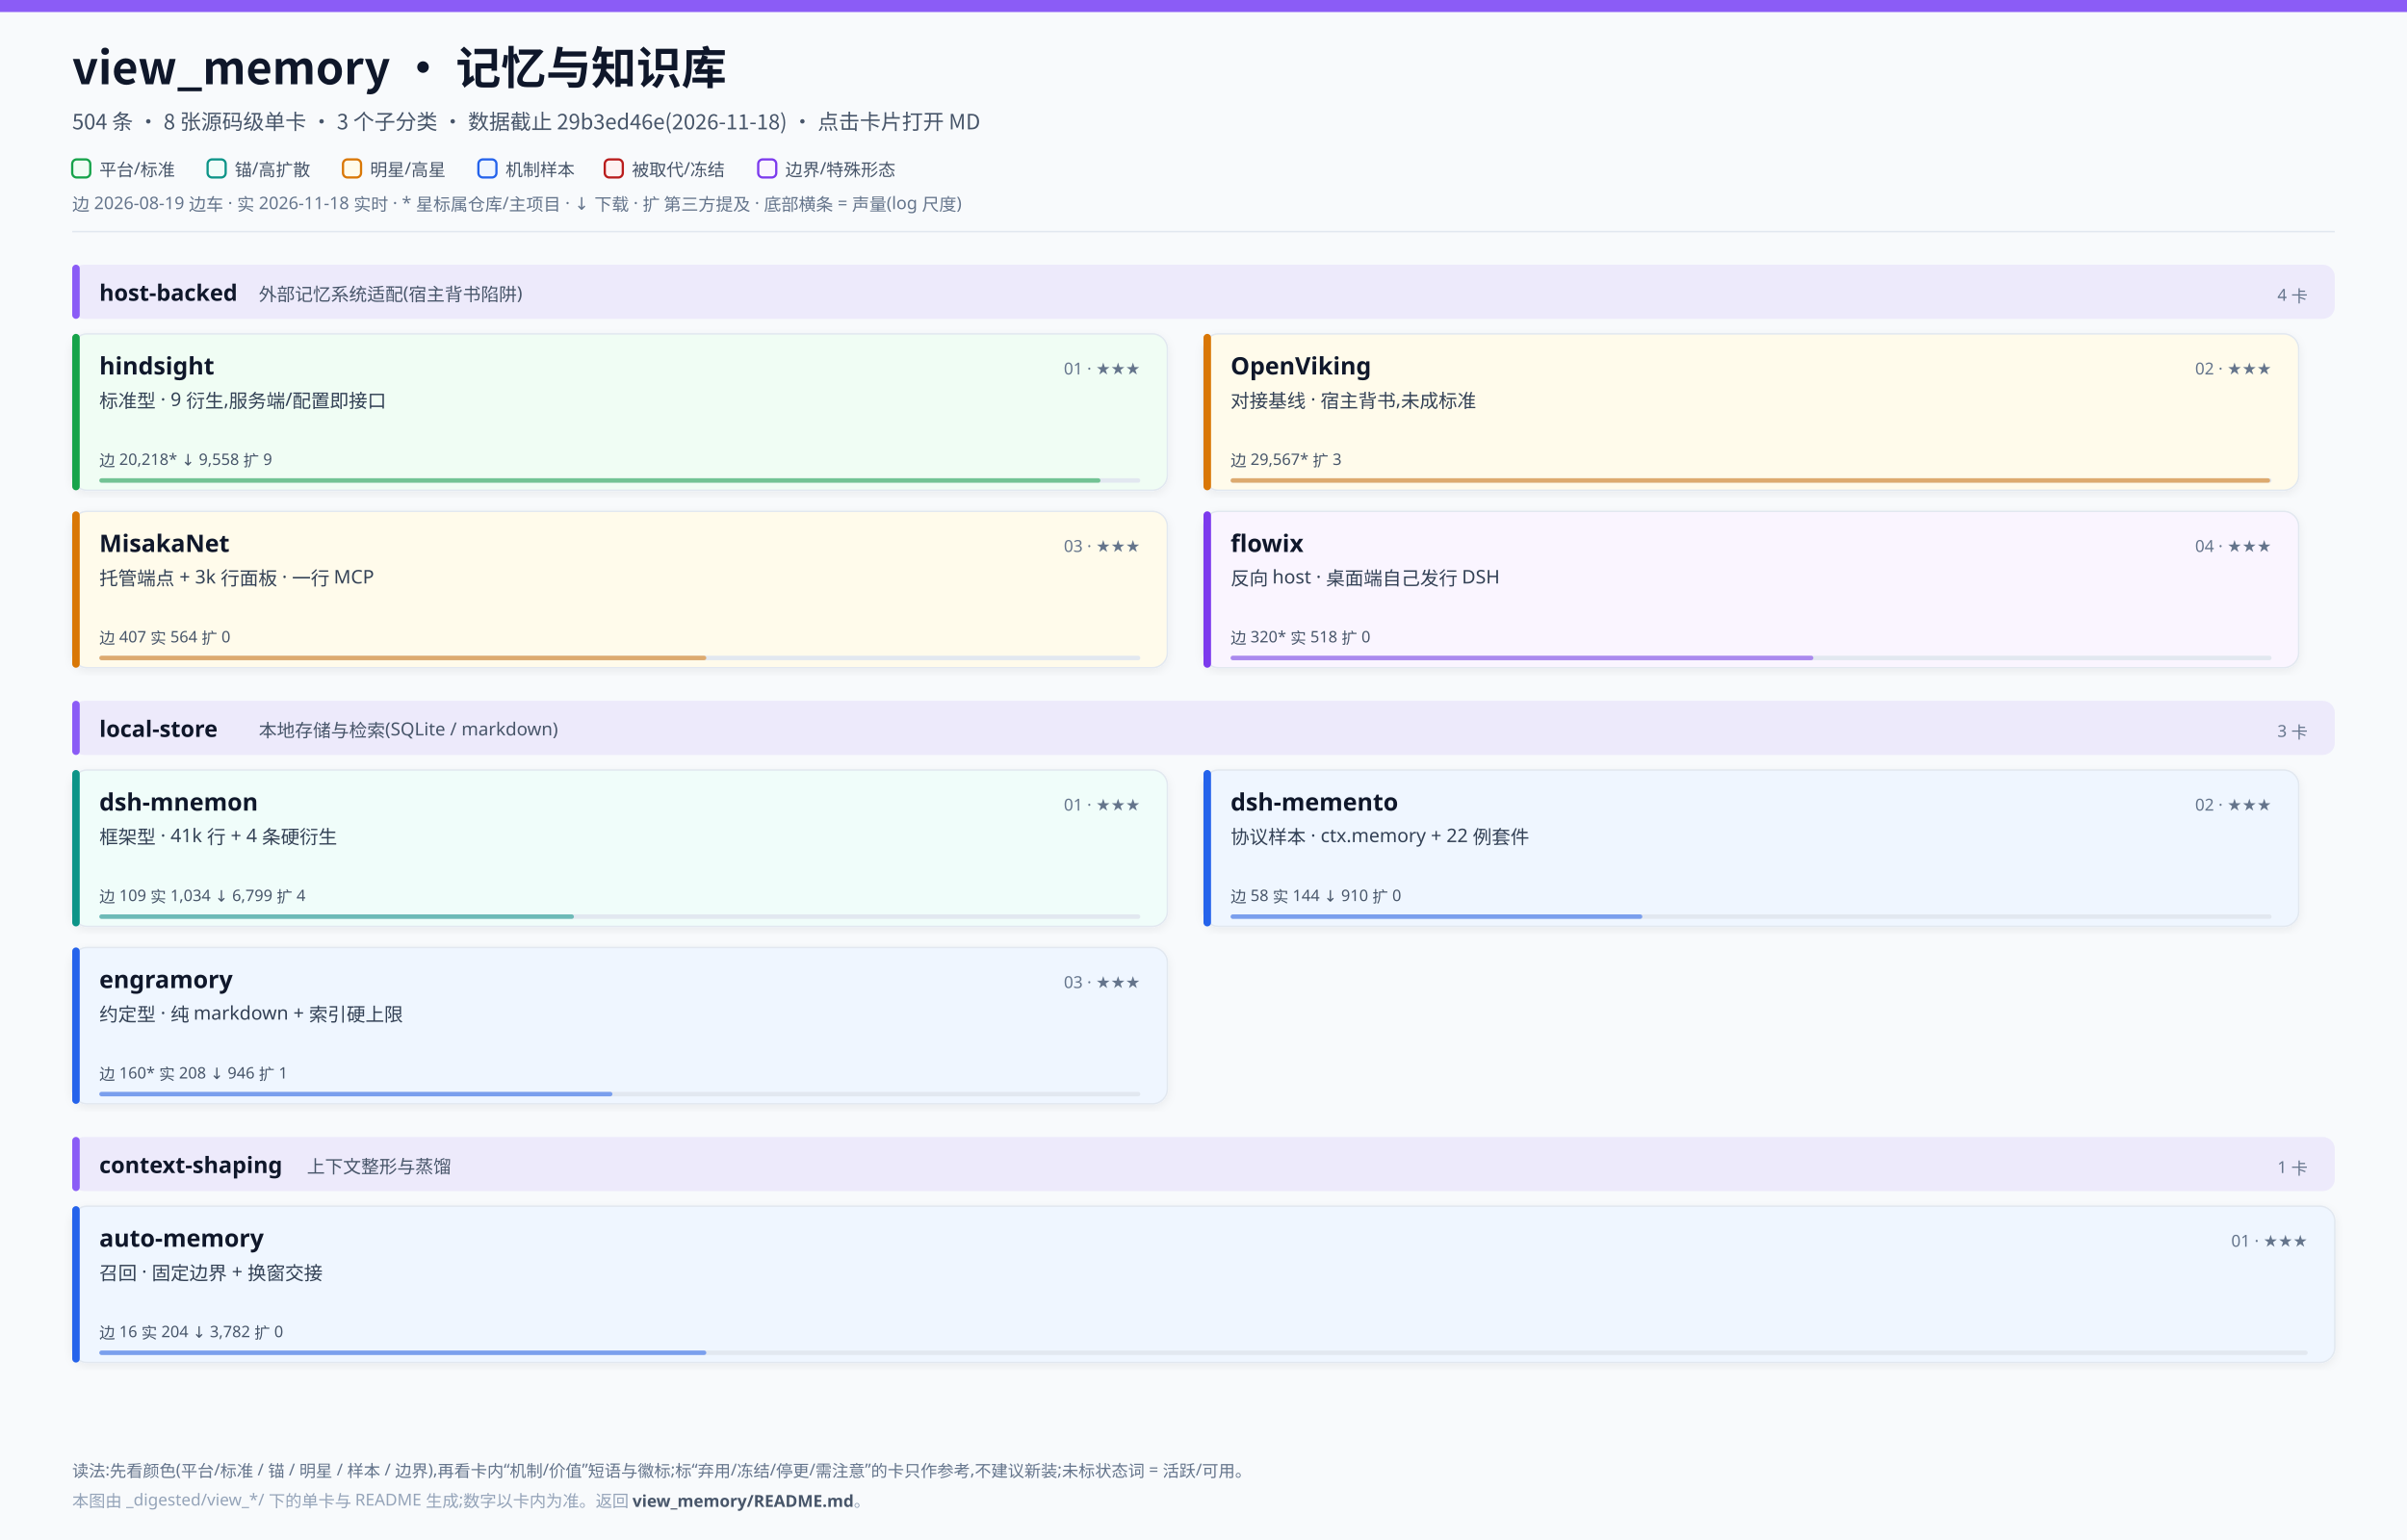
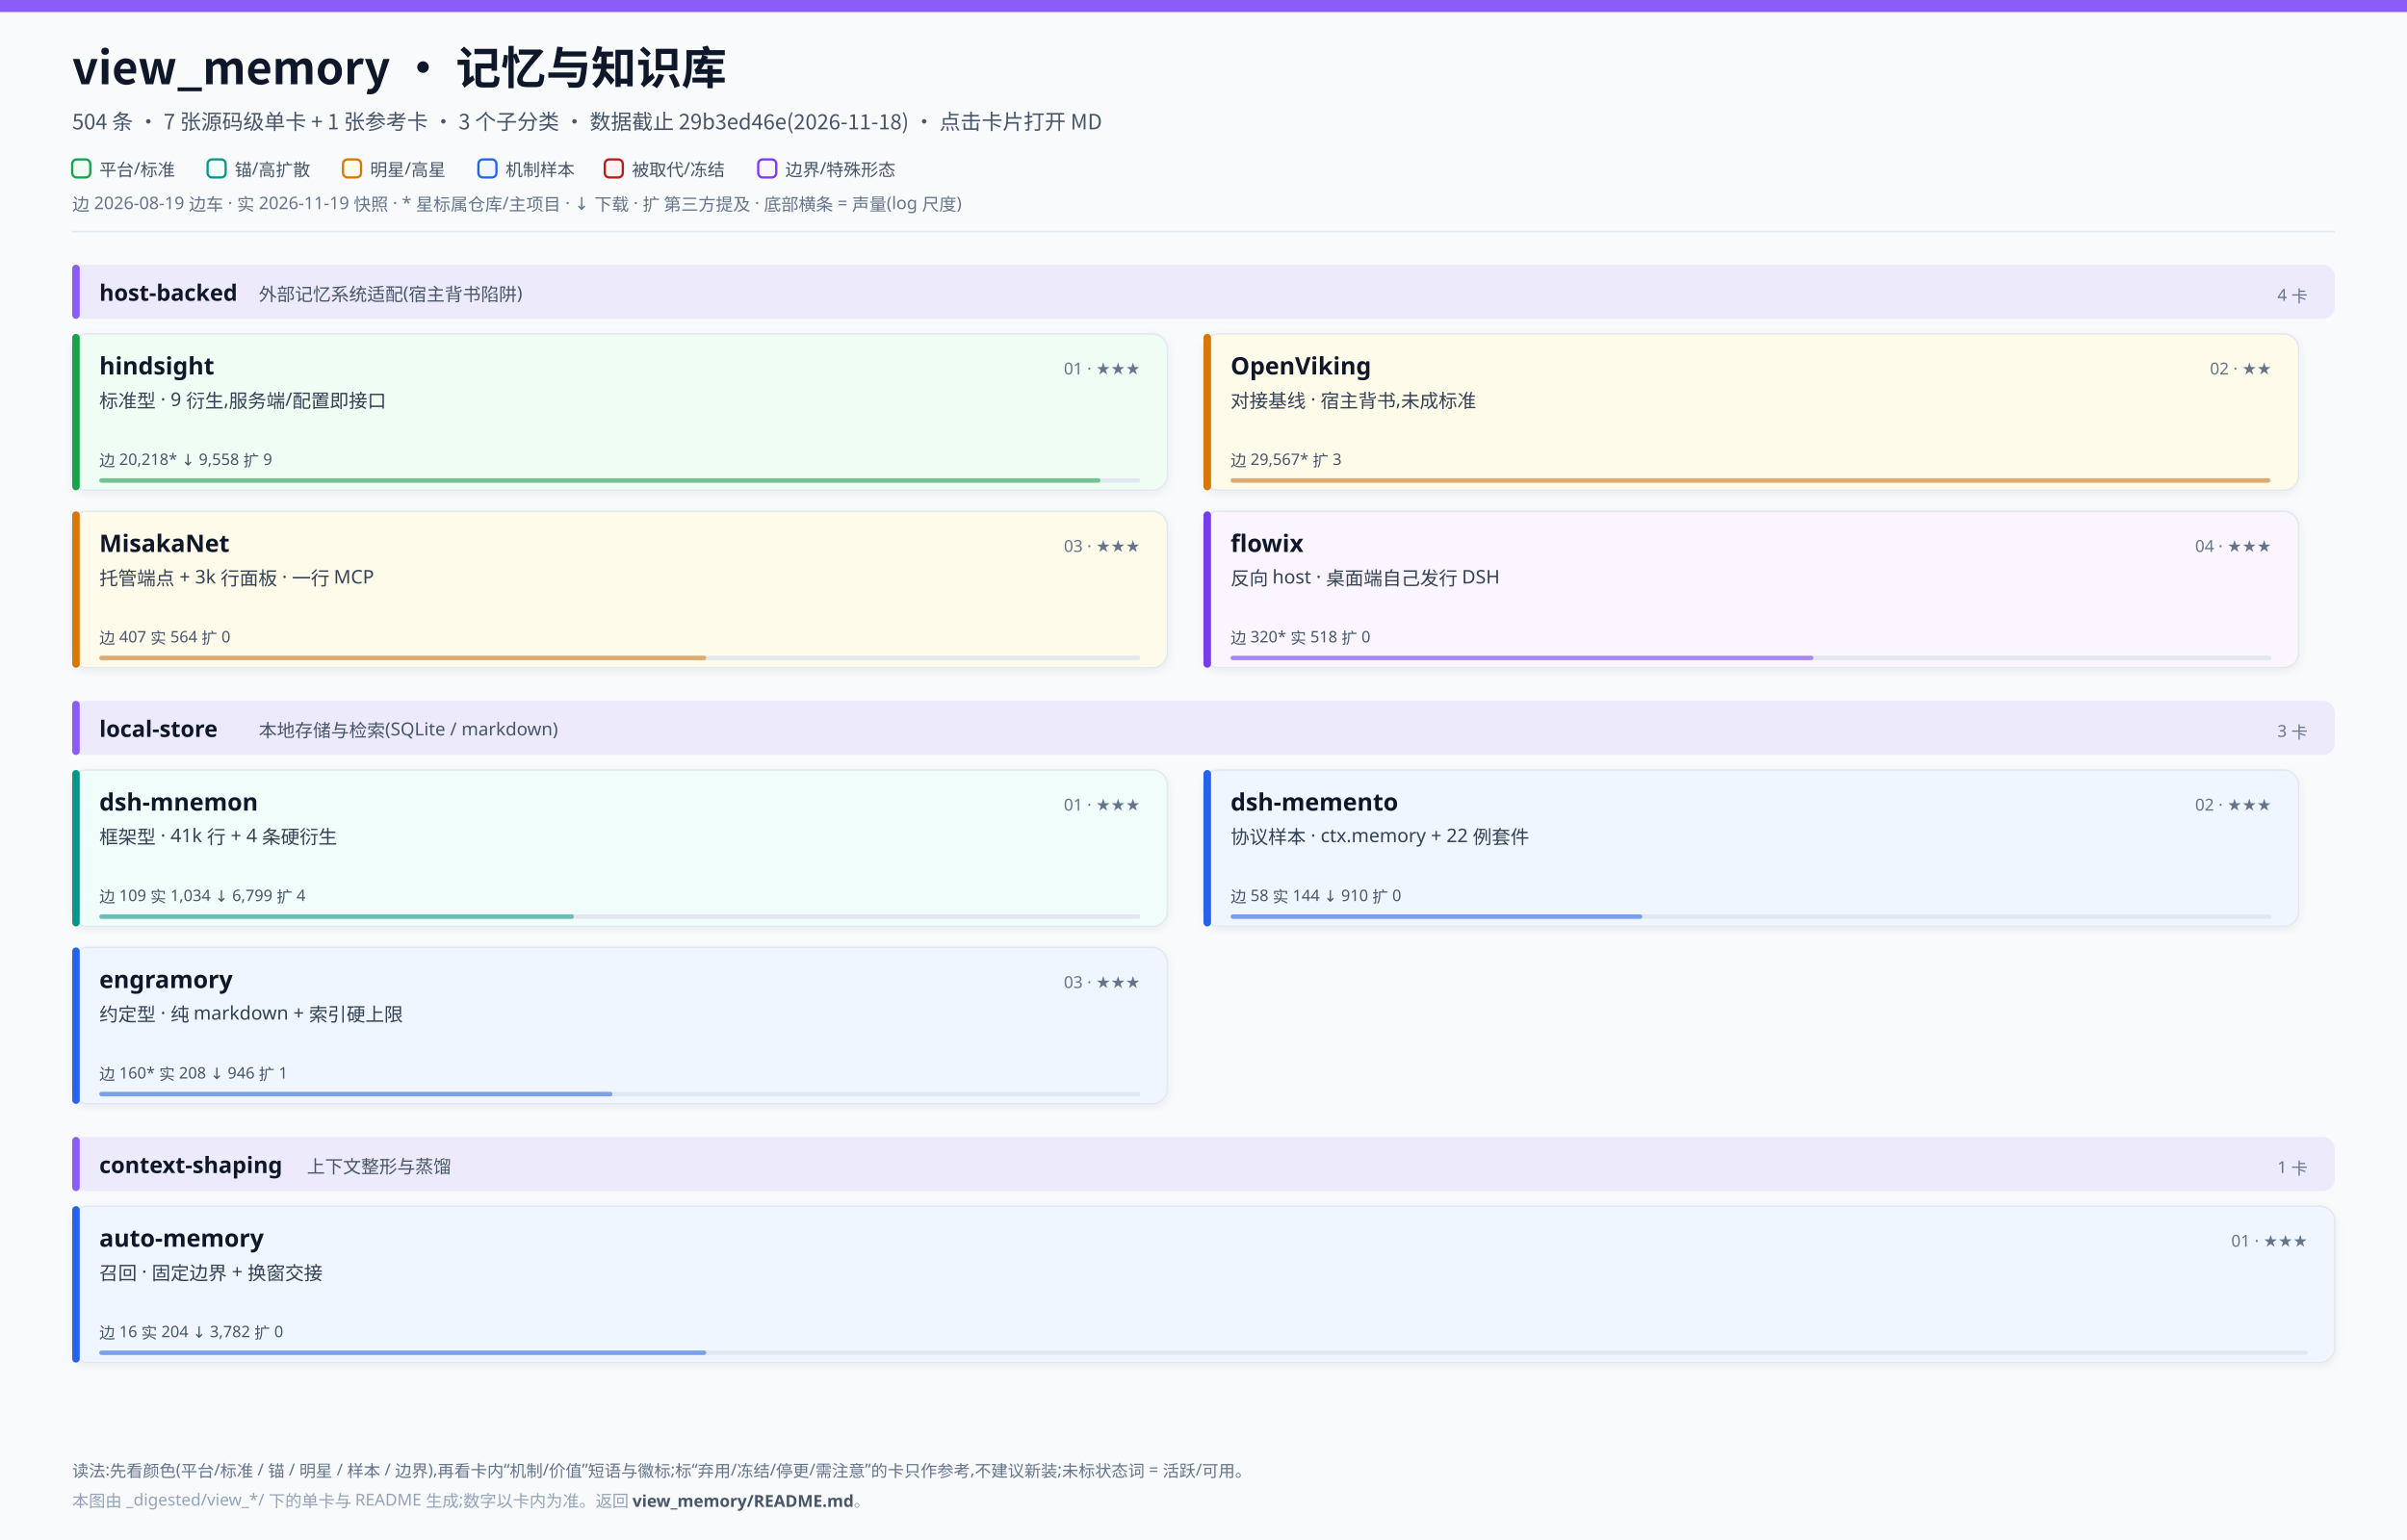
<svg xmlns="http://www.w3.org/2000/svg" xmlns:xlink="http://www.w3.org/1999/xlink" width="1600" height="1024" viewBox="0 0 1600 1024" role="img" aria-labelledby="t d">
  <defs>
    <filter id="shadow" x="-5%" y="-5%" width="110%" height="110%">
      <feDropShadow dx="0" dy="2" stdDeviation="3" flood-color="#0f172a" flood-opacity="0.06" />
    </filter>
  </defs>
  <rect width="1600" height="1024" fill="#f8fafc" />
  <rect x="0" y="0" width="1600" height="8" fill="#8b5cf6" />
  <a xlink:href="README.md" href="README.md">
    <text x="48" y="56" font-family="'PingFang SC','Noto Sans CJK SC','Microsoft YaHei',sans-serif" font-size="30" font-weight="700" fill="#0f172a">view_memory · 记忆与知识库</text>
  </a>
-   <text x="48" y="86" font-family="'PingFang SC','Noto Sans CJK SC','Microsoft YaHei',sans-serif" font-size="14" fill="#475569">504 条 · 8 张源码级单卡 · 3 个子分类 · 数据截止 29b3ed46e(2026-11-18) · 点击卡片打开 MD</text>
+   <text x="48" y="86" font-family="'PingFang SC','Noto Sans CJK SC','Microsoft YaHei',sans-serif" font-size="14" fill="#475569">504 条 · 7 张源码级单卡 + 1 张参考卡 · 3 个子分类 · 数据截止 29b3ed46e(2026-11-18) · 点击卡片打开 MD</text>
  <rect x="48" y="106" width="12" height="12" rx="3" fill="#f0fdf4" stroke="#16a34a" stroke-width="1.5" />
  <text x="66" y="117" font-family="sans-serif" font-size="11.5" fill="#475569">平台/标准</text>
  <rect x="138" y="106" width="12" height="12" rx="3" fill="#f0fdfa" stroke="#0d9488" stroke-width="1.5" />
  <text x="156" y="117" font-family="sans-serif" font-size="11.5" fill="#475569">锚/高扩散</text>
  <rect x="228" y="106" width="12" height="12" rx="3" fill="#fffbeb" stroke="#d97706" stroke-width="1.5" />
  <text x="246" y="117" font-family="sans-serif" font-size="11.5" fill="#475569">明星/高星</text>
  <rect x="318" y="106" width="12" height="12" rx="3" fill="#eff6ff" stroke="#2563eb" stroke-width="1.5" />
  <text x="336" y="117" font-family="sans-serif" font-size="11.5" fill="#475569">机制样本</text>
  <rect x="402" y="106" width="12" height="12" rx="3" fill="#fef2f2" stroke="#b91c1c" stroke-width="1.5" />
  <text x="420" y="117" font-family="sans-serif" font-size="11.5" fill="#475569">被取代/冻结</text>
  <rect x="504" y="106" width="12" height="12" rx="3" fill="#faf5ff" stroke="#7c3aed" stroke-width="1.5" />
  <text x="522" y="117" font-family="sans-serif" font-size="11.5" fill="#475569">边界/特殊形态</text>
-   <text x="48" y="140" font-family="sans-serif" font-size="11.5" fill="#64748b">边 2026-08-19 边车 · 实 2026-11-18 实时 · * 星标属仓库/主项目 · ↓ 下载 · 扩 第三方提及 · 底部横条 = 声量(log 尺度)</text>
+   <text x="48" y="140" font-family="sans-serif" font-size="11.5" fill="#64748b">边 2026-08-19 边车 · 实 2026-11-19 快照 · * 星标属仓库/主项目 · ↓ 下载 · 扩 第三方提及 · 底部横条 = 声量(log 尺度)</text>
  <line x1="48" y1="154" x2="1552" y2="154" stroke="#e2e8f0" />
  <a xlink:href="host-backed/README.md" href="host-backed/README.md">
    <rect x="48" y="176" width="1504" height="36" rx="8" fill="#8b5cf6" fill-opacity="0.10" />
    <rect x="48" y="176" width="5" height="36" rx="2.5" fill="#8b5cf6" />
    <text x="66" y="200" font-family="'PingFang SC',sans-serif" font-size="15" font-weight="700" fill="#0f172a">host-backed</text>
    <text x="172" y="200" font-family="'PingFang SC',sans-serif" font-size="12" fill="#475569">外部记忆系统适配(宿主背书陷阱)</text>
    <text x="1534" y="200" text-anchor="end" font-family="sans-serif" font-size="11" fill="#64748b">4 卡</text>
  </a>
  <a xlink:href="host-backed/01-hindsight.md" href="host-backed/01-hindsight.md">
    <g>
      <rect x="48" y="222" width="728" height="104" rx="10" fill="#f0fdf4" stroke="#e2e8f0" filter="url(#shadow)" />
      <rect x="48" y="222" width="5" height="104" rx="2.5" fill="#16a34a" />
      <text x="66" y="249" font-family="'PingFang SC',sans-serif" font-size="16" font-weight="700" fill="#0f172a">hindsight</text>
      <text x="758" y="249" text-anchor="end" font-family="sans-serif" font-size="11" fill="#64748b">01 · ★★★</text>
      <text x="66" y="271" font-family="'PingFang SC',sans-serif" font-size="12.5" fill="#334155">标准型 · 9 衍生,服务端/配置即接口</text>
      <text x="66" y="310" font-family="sans-serif" font-size="10.5" fill="#475569">边 20,218*   ↓ 9,558   扩 9</text>
      <rect x="66" y="318" width="692" height="3" rx="1.5" fill="#e2e8f0" />
      <rect x="66" y="318" width="665.5" height="3" rx="1.5" fill="#16a34a" fill-opacity="0.55" />
    </g>
  </a>
  <a xlink:href="host-backed/02-openviking.md" href="host-backed/02-openviking.md">
    <g>
      <rect x="800" y="222" width="728" height="104" rx="10" fill="#fffbeb" stroke="#e2e8f0" filter="url(#shadow)" />
      <rect x="800" y="222" width="5" height="104" rx="2.5" fill="#d97706" />
      <text x="818" y="249" font-family="'PingFang SC',sans-serif" font-size="16" font-weight="700" fill="#0f172a">OpenViking</text>
-       <text x="1510" y="249" text-anchor="end" font-family="sans-serif" font-size="11" fill="#64748b">02 · ★★★</text>
+       <text x="1510" y="249" text-anchor="end" font-family="sans-serif" font-size="11" fill="#64748b">02 · ★★</text>
      <text x="818" y="271" font-family="'PingFang SC',sans-serif" font-size="12.5" fill="#334155">对接基线 · 宿主背书,未成标准</text>
      <text x="818" y="310" font-family="sans-serif" font-size="10.5" fill="#475569">边 29,567*   扩 3</text>
      <rect x="818" y="318" width="692" height="3" rx="1.5" fill="#e2e8f0" />
      <rect x="818" y="318" width="691.0" height="3" rx="1.5" fill="#d97706" fill-opacity="0.55" />
    </g>
  </a>
  <a xlink:href="host-backed/03-misakanet.md" href="host-backed/03-misakanet.md">
    <g>
      <rect x="48" y="340" width="728" height="104" rx="10" fill="#fffbeb" stroke="#e2e8f0" filter="url(#shadow)" />
      <rect x="48" y="340" width="5" height="104" rx="2.5" fill="#d97706" />
      <text x="66" y="367" font-family="'PingFang SC',sans-serif" font-size="16" font-weight="700" fill="#0f172a">MisakaNet</text>
      <text x="758" y="367" text-anchor="end" font-family="sans-serif" font-size="11" fill="#64748b">03 · ★★★</text>
      <text x="66" y="389" font-family="'PingFang SC',sans-serif" font-size="12.5" fill="#334155">托管端点 + 3k 行面板 · 一行 MCP</text>
      <text x="66" y="428" font-family="sans-serif" font-size="10.5" fill="#475569">边 407   实 564   扩 0</text>
      <rect x="66" y="436" width="692" height="3" rx="1.5" fill="#e2e8f0" />
      <rect x="66" y="436" width="403.5" height="3" rx="1.5" fill="#d97706" fill-opacity="0.55" />
    </g>
  </a>
  <a xlink:href="host-backed/04-flowix.md" href="host-backed/04-flowix.md">
    <g>
      <rect x="800" y="340" width="728" height="104" rx="10" fill="#faf5ff" stroke="#e2e8f0" filter="url(#shadow)" />
      <rect x="800" y="340" width="5" height="104" rx="2.5" fill="#7c3aed" />
      <text x="818" y="367" font-family="'PingFang SC',sans-serif" font-size="16" font-weight="700" fill="#0f172a">flowix</text>
      <text x="1510" y="367" text-anchor="end" font-family="sans-serif" font-size="11" fill="#64748b">04 · ★★★</text>
      <text x="818" y="389" font-family="'PingFang SC',sans-serif" font-size="12.5" fill="#334155">反向 host · 桌面端自己发行 DSH</text>
      <text x="818" y="428" font-family="sans-serif" font-size="10.5" fill="#475569">边 320*   实 518   扩 0</text>
      <rect x="818" y="436" width="692" height="3" rx="1.5" fill="#e2e8f0" />
      <rect x="818" y="436" width="387.4" height="3" rx="1.5" fill="#7c3aed" fill-opacity="0.55" />
    </g>
  </a>
  <a xlink:href="local-store/README.md" href="local-store/README.md">
    <rect x="48" y="466" width="1504" height="36" rx="8" fill="#8b5cf6" fill-opacity="0.10" />
    <rect x="48" y="466" width="5" height="36" rx="2.5" fill="#8b5cf6" />
    <text x="66" y="490" font-family="'PingFang SC',sans-serif" font-size="15" font-weight="700" fill="#0f172a">local-store</text>
    <text x="172" y="490" font-family="'PingFang SC',sans-serif" font-size="12" fill="#475569">本地存储与检索(SQLite / markdown)</text>
    <text x="1534" y="490" text-anchor="end" font-family="sans-serif" font-size="11" fill="#64748b">3 卡</text>
  </a>
  <a xlink:href="local-store/01-dsh-mnemon.md" href="local-store/01-dsh-mnemon.md">
    <g>
      <rect x="48" y="512" width="728" height="104" rx="10" fill="#f0fdfa" stroke="#e2e8f0" filter="url(#shadow)" />
      <rect x="48" y="512" width="5" height="104" rx="2.5" fill="#0d9488" />
      <text x="66" y="539" font-family="'PingFang SC',sans-serif" font-size="16" font-weight="700" fill="#0f172a">dsh-mnemon</text>
      <text x="758" y="539" text-anchor="end" font-family="sans-serif" font-size="11" fill="#64748b">01 · ★★★</text>
      <text x="66" y="561" font-family="'PingFang SC',sans-serif" font-size="12.5" fill="#334155">框架型 · 41k 行 + 4 条硬衍生</text>
      <text x="66" y="600" font-family="sans-serif" font-size="10.5" fill="#475569">边 109   实 1,034   ↓ 6,799   扩 4</text>
      <rect x="66" y="608" width="692" height="3" rx="1.5" fill="#e2e8f0" />
      <rect x="66" y="608" width="315.5" height="3" rx="1.5" fill="#0d9488" fill-opacity="0.55" />
    </g>
  </a>
  <a xlink:href="local-store/02-dsh-memento.md" href="local-store/02-dsh-memento.md">
    <g>
      <rect x="800" y="512" width="728" height="104" rx="10" fill="#eff6ff" stroke="#e2e8f0" filter="url(#shadow)" />
      <rect x="800" y="512" width="5" height="104" rx="2.5" fill="#2563eb" />
      <text x="818" y="539" font-family="'PingFang SC',sans-serif" font-size="16" font-weight="700" fill="#0f172a">dsh-memento</text>
      <text x="1510" y="539" text-anchor="end" font-family="sans-serif" font-size="11" fill="#64748b">02 · ★★★</text>
      <text x="818" y="561" font-family="'PingFang SC',sans-serif" font-size="12.5" fill="#334155">协议样本 · ctx.memory + 22 例套件</text>
      <text x="818" y="600" font-family="sans-serif" font-size="10.5" fill="#475569">边 58   实 144   ↓ 910   扩 0</text>
      <rect x="818" y="608" width="692" height="3" rx="1.5" fill="#e2e8f0" />
      <rect x="818" y="608" width="273.7" height="3" rx="1.5" fill="#2563eb" fill-opacity="0.55" />
    </g>
  </a>
  <a xlink:href="local-store/03-engramory.md" href="local-store/03-engramory.md">
    <g>
      <rect x="48" y="630" width="728" height="104" rx="10" fill="#eff6ff" stroke="#e2e8f0" filter="url(#shadow)" />
      <rect x="48" y="630" width="5" height="104" rx="2.5" fill="#2563eb" />
      <text x="66" y="657" font-family="'PingFang SC',sans-serif" font-size="16" font-weight="700" fill="#0f172a">engramory</text>
      <text x="758" y="657" text-anchor="end" font-family="sans-serif" font-size="11" fill="#64748b">03 · ★★★</text>
      <text x="66" y="679" font-family="'PingFang SC',sans-serif" font-size="12.5" fill="#334155">约定型 · 纯 markdown + 索引硬上限</text>
      <text x="66" y="718" font-family="sans-serif" font-size="10.5" fill="#475569">边 160*   实 208   ↓ 946   扩 1</text>
      <rect x="66" y="726" width="692" height="3" rx="1.5" fill="#e2e8f0" />
      <rect x="66" y="726" width="341.1" height="3" rx="1.5" fill="#2563eb" fill-opacity="0.55" />
    </g>
  </a>
  <a xlink:href="context-shaping/README.md" href="context-shaping/README.md">
    <rect x="48" y="756" width="1504" height="36" rx="8" fill="#8b5cf6" fill-opacity="0.10" />
    <rect x="48" y="756" width="5" height="36" rx="2.5" fill="#8b5cf6" />
    <text x="66" y="780" font-family="'PingFang SC',sans-serif" font-size="15" font-weight="700" fill="#0f172a">context-shaping</text>
    <text x="204" y="780" font-family="'PingFang SC',sans-serif" font-size="12" fill="#475569">上下文整形与蒸馏</text>
    <text x="1534" y="780" text-anchor="end" font-family="sans-serif" font-size="11" fill="#64748b">1 卡</text>
  </a>
  <a xlink:href="context-shaping/01-dsh-auto-memory.md" href="context-shaping/01-dsh-auto-memory.md">
    <g>
      <rect x="48" y="802" width="1504" height="104" rx="10" fill="#eff6ff" stroke="#e2e8f0" filter="url(#shadow)" />
      <rect x="48" y="802" width="5" height="104" rx="2.5" fill="#2563eb" />
      <text x="66" y="829" font-family="'PingFang SC',sans-serif" font-size="16" font-weight="700" fill="#0f172a">auto-memory</text>
      <text x="1534" y="829" text-anchor="end" font-family="sans-serif" font-size="11" fill="#64748b">01 · ★★★</text>
      <text x="66" y="851" font-family="'PingFang SC',sans-serif" font-size="12.5" fill="#334155">召回 · 固定边界 + 换窗交接</text>
      <text x="66" y="890" font-family="sans-serif" font-size="10.5" fill="#475569">边 16   实 204   ↓ 3,782   扩 0</text>
      <rect x="66" y="898" width="1468" height="3" rx="1.5" fill="#e2e8f0" />
      <rect x="66" y="898" width="403.5" height="3" rx="1.5" fill="#2563eb" fill-opacity="0.55" />
    </g>
  </a>
  <text x="48" y="982" font-family="sans-serif" font-size="11" fill="#64748b">读法:先看颜色(平台/标准 / 锚 / 明星 / 样本 / 边界),再看卡内“机制/价值”短语与徽标;标“弃用/冻结/停更/需注意”的卡只作参考,不建议新装;未标状态词 = 活跃/可用。</text>
  <text x="48" y="1002" font-family="sans-serif" font-size="11" fill="#94a3b8">本图由 _digested/view_*/ 下的单卡与 README 生成;数字以卡内为准。返回 <tspan font-weight="600" fill="#475569">view_memory/README.md</tspan>。</text>
</svg>
